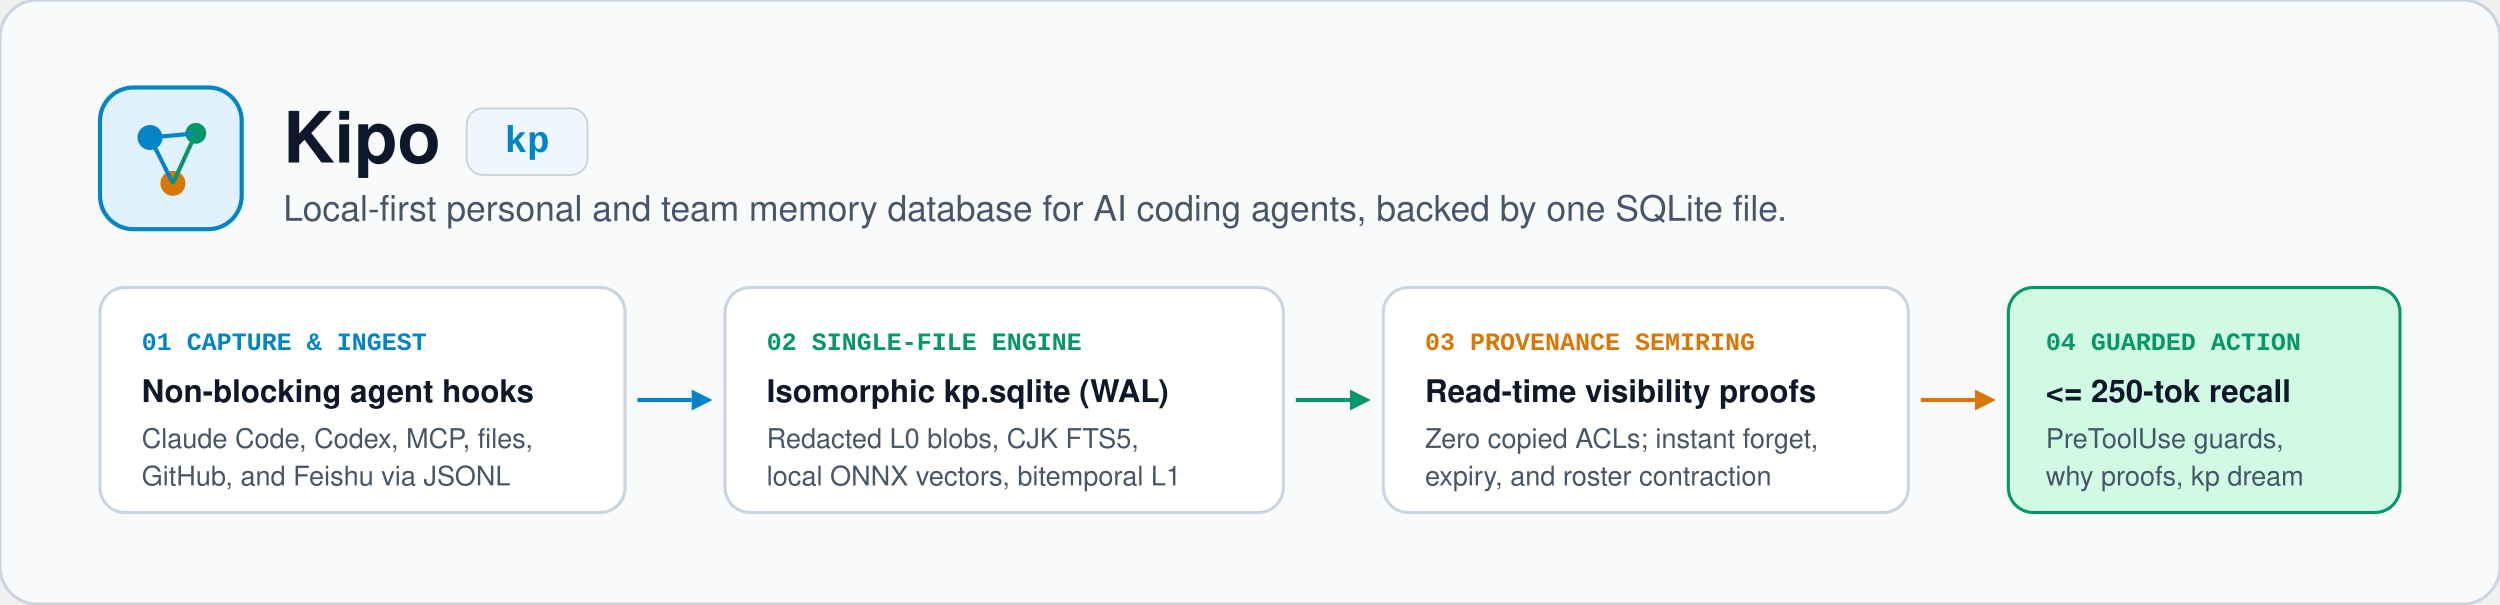
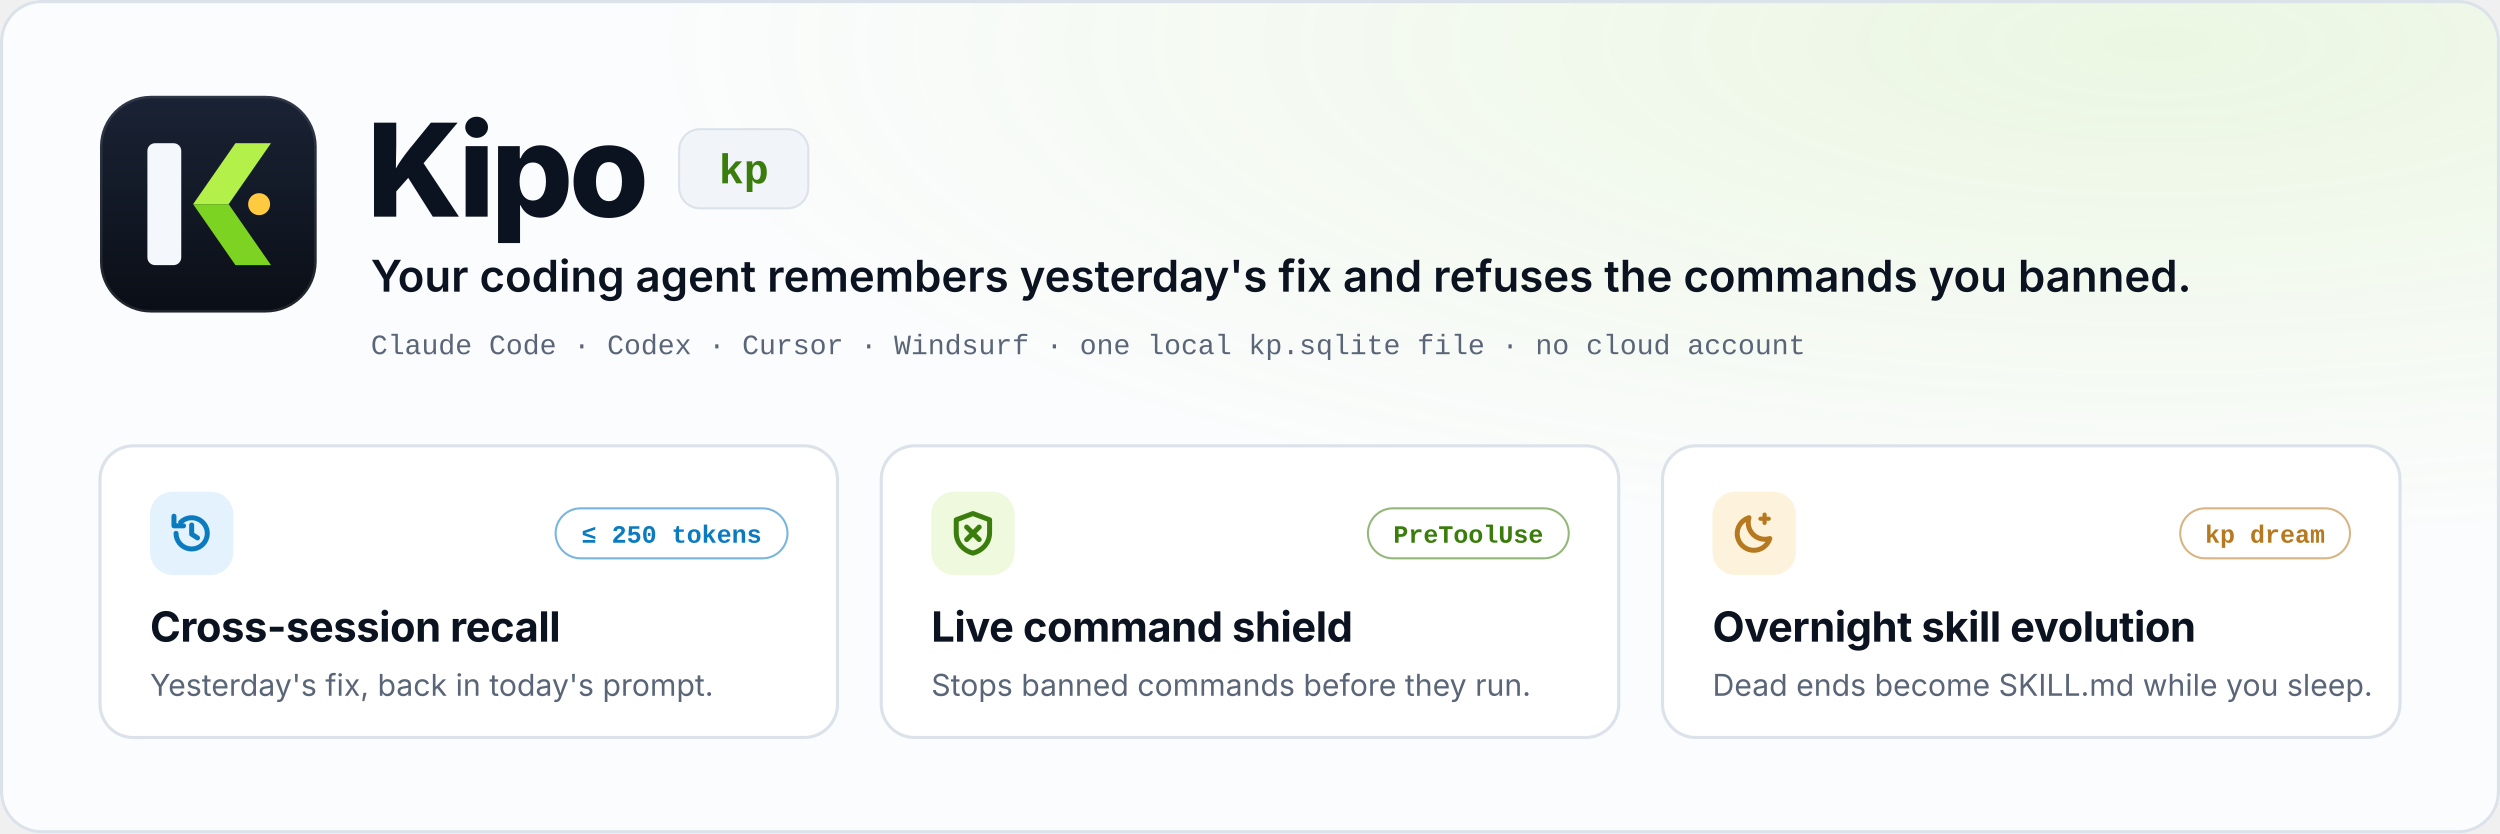
- <svg xmlns="http://www.w3.org/2000/svg" viewBox="0 0 1200 290" width="100%">
+ <svg xmlns="http://www.w3.org/2000/svg" viewBox="0 0 1200 400" width="100%">
  <defs>
-     <style>
-       .sans { font-family: ui-sans-serif, -apple-system, BlinkMacSystemFont, "Segoe UI", Helvetica, Arial, sans-serif; }
-       .mono { font-family: ui-monospace, SFMono-Regular, "SF Mono", Menlo, Consolas, "Liberation Mono", monospace; }
-     </style>
+     <radialGradient id="hero-glow" cx="0.86" cy="0.05" r="0.6">
+       <stop offset="0" stop-color="#7DD321" stop-opacity="0.12" />
+       <stop offset="1" stop-color="#7DD321" stop-opacity="0" />
+     </radialGradient>
  </defs>
-   <rect width="1200" height="290" rx="18" fill="#F8FAFC" stroke="#CBD5E1" stroke-width="1.5" />
-   <g transform="translate(48, 42)">
-     <rect width="68" height="68" rx="16" fill="#E0F2FE" stroke="#0284C7" stroke-width="2" />
-     <circle cx="24" cy="24" r="6" fill="#0284C7" />
-     <circle cx="46" cy="22" r="5" fill="#059669" />
-     <circle cx="35" cy="46" r="6" fill="#D97706" />
-     <line x1="24" y1="24" x2="46" y2="22" stroke="#0284C7" stroke-width="2" />
-     <line x1="24" y1="24" x2="35" y2="46" stroke="#0284C7" stroke-width="2" />
-     <line x1="46" y1="22" x2="35" y2="46" stroke="#059669" stroke-width="2" />
-     <text x="88" y="36" class="sans" font-size="34" font-weight="800" fill="#0F172A">Kipo</text>
-     <rect x="176" y="10" width="58" height="32" rx="8" fill="#EFF6FF" stroke="#CBD5E1" stroke-width="1" />
-     <text x="205" y="31" text-anchor="middle" class="mono" font-size="18" font-weight="700" fill="#0284C7">kp</text>
-     <text x="88" y="64" class="sans" font-size="17" font-weight="500" fill="#475569">
-       Local-first personal and team memory database for AI coding agents, backed by one SQLite file.
-     </text>
+   <style>
+     .sans { font-family: ui-sans-serif, -apple-system, BlinkMacSystemFont, "Segoe UI", "Inter", Helvetica, Arial, sans-serif; }
+     .mono { font-family: ui-monospace, SFMono-Regular, "SF Mono", "JetBrains Mono", Menlo, Consolas, "Liberation Mono", monospace; }
+   </style>
+   <rect width="1200" height="400" rx="20" fill="#FBFCFD" />
+   <rect width="1200" height="400" rx="20" fill="url(#hero-glow)" />
+   <rect x="0.75" y="0.75" width="1198.5" height="398.5" rx="19.25" fill="none" stroke="#DCE2EA" stroke-width="1.5" />
+   <g transform="translate(48 46) scale(0.40625)">
+     <defs>
+       <linearGradient id="tile-hero" x1="0" y1="0" x2="0" y2="1">
+         <stop offset="0" stop-color="#1A2335" />
+         <stop offset="1" stop-color="#0A0E16" />
+       </linearGradient>
+     </defs>
+     <rect width="256" height="256" rx="60" fill="url(#tile-hero)" />
+     <rect x="1.5" y="1.5" width="253" height="253" rx="58.5" fill="none" stroke="#FFFFFF" stroke-opacity="0.09" stroke-width="3" />
+     <rect x="56" y="56" width="40" height="144" rx="9" fill="#F4F7FB" />
+     <path d="M110 128 L160 56 L202 56 L152 128 Z" fill="#B4F04A" />
+     <path d="M110 128 L152 128 L202 200 L160 200 Z" fill="#7DD321" />
+     <circle cx="188" cy="128" r="13" fill="#FFC940" />
  </g>
-   <g transform="translate(48, 138)">
-     <rect x="0" y="0" width="252" height="108" rx="12" fill="#FFFFFF" stroke="#CBD5E1" stroke-width="1.5" />
-     <text x="20" y="30" class="mono" font-size="12" font-weight="700" fill="#0284C7">01  CAPTURE &amp; INGEST</text>
-     <text x="20" y="55" class="sans" font-size="15" font-weight="700" fill="#0F172A">Non-blocking agent hooks</text>
-     <text x="20" y="77" class="sans" font-size="13" fill="#475569">Claude Code, Codex, MCP, files,</text>
-     <text x="20" y="95" class="sans" font-size="13" fill="#475569">GitHub, and Feishu via JSONL</text>
-     <path d="M 258 54 L 284 54" stroke="#0284C7" stroke-width="2" fill="none" />
-     <polygon points="284,49 294,54 284,59" fill="#0284C7" />
-     <rect x="300" y="0" width="268" height="108" rx="12" fill="#FFFFFF" stroke="#CBD5E1" stroke-width="1.5" />
-     <text x="320" y="30" class="mono" font-size="12" font-weight="700" fill="#059669">02  SINGLE-FILE ENGINE</text>
-     <text x="320" y="55" class="sans" font-size="15" font-weight="700" fill="#0F172A">Isomorphic kp.sqlite (WAL)</text>
-     <text x="320" y="77" class="sans" font-size="13" fill="#475569">Redacted L0 blobs, CJK FTS5,</text>
-     <text x="320" y="95" class="sans" font-size="13" fill="#475569">local ONNX vectors, bitemporal L1</text>
-     <path d="M 574 54 L 600 54" stroke="#059669" stroke-width="2" fill="none" />
-     <polygon points="600,49 610,54 600,59" fill="#059669" />
-     <rect x="616" y="0" width="252" height="108" rx="12" fill="#FFFFFF" stroke="#CBD5E1" stroke-width="1.5" />
-     <text x="636" y="30" class="mono" font-size="12" font-weight="700" fill="#D97706">03  PROVENANCE SEMIRING</text>
-     <text x="636" y="55" class="sans" font-size="15" font-weight="700" fill="#0F172A">Read-time visibility proofs</text>
-     <text x="636" y="77" class="sans" font-size="13" fill="#475569">Zero copied ACLs; instant forget,</text>
-     <text x="636" y="95" class="sans" font-size="13" fill="#475569">expiry, and roster contraction</text>
-     <path d="M 874 54 L 900 54" stroke="#D97706" stroke-width="2" fill="none" />
-     <polygon points="900,49 910,54 900,59" fill="#D97706" />
-     <rect x="916" y="0" width="188" height="108" rx="12" fill="#D1FAE5" stroke="#059669" stroke-width="1.5" />
-     <text x="934" y="30" class="mono" font-size="12" font-weight="700" fill="#059669">04  GUARDED ACTION</text>
-     <text x="934" y="55" class="sans" font-size="15" font-weight="700" fill="#0F172A">&lt;= 250-tok recall</text>
-     <text x="934" y="77" class="sans" font-size="13" fill="#475569">PreToolUse guards,</text>
-     <text x="934" y="95" class="sans" font-size="13" fill="#475569">why proofs, kp dream</text>
+   <text x="176" y="104" class="sans" font-size="62" font-weight="800" letter-spacing="-2" fill="#0B1220">Kipo</text>
+   <rect x="326" y="62" width="62" height="38" rx="10" fill="#F1F4F8" stroke="#DCE2EA" />
+   <text x="357" y="88" text-anchor="middle" class="mono" font-size="20" font-weight="800" fill="#3B7D0C">kp</text>
+   <text x="178" y="140" class="sans" font-size="21" font-weight="600" fill="#0B1220">Your coding agent remembers yesterday's fix and refuses the commands you banned.</text>
+   <text x="178" y="170" class="mono" font-size="13.5" fill="#5A6678">Claude Code · Codex · Cursor · Windsurf  ·  one local kp.sqlite file  ·  no cloud account</text>
+   <g transform="translate(48 214)">
+     <rect width="354" height="140" rx="16" fill="#FFFFFF" stroke="#DCE2EA" stroke-width="1.5" />
+     <rect x="24" y="22" width="40" height="40" rx="11" fill="#E3F2FC" />
+     <g transform="translate(32 30) scale(1)">
+       <path d="M4.5 12a7.5 7.5 0 1 0 2.2-5.3" fill="none" stroke="#0B7BC0" stroke-width="2.4" stroke-linecap="round" />
+       <path d="M3.5 3.8v4.6h4.6" fill="none" stroke="#0B7BC0" stroke-width="2.4" stroke-linecap="round" stroke-linejoin="round" />
+       <path d="M12 8v4.4l2.8 1.8" fill="none" stroke="#0B7BC0" stroke-width="2.4" stroke-linecap="round" stroke-linejoin="round" />
+     </g>
+     <rect x="218.7" y="30" width="111.3" height="24" rx="12" fill="none" stroke="#0B7BC0" stroke-opacity="0.55" />
+     <text x="274.4" y="46.5" text-anchor="middle" class="mono" font-size="12" font-weight="700" fill="#0B7BC0">≤ 250 tokens</text>
+     <text x="24" y="94" class="sans" font-size="20" font-weight="750" fill="#0B1220" letter-spacing="-0.2">Cross-session recall</text>
+     <text x="24" y="120" class="sans" font-size="14.5" fill="#5A6678">Yesterday's fix, back in today's prompt.</text>
+   </g>
+   <g transform="translate(423 214)">
+     <rect width="354" height="140" rx="16" fill="#FFFFFF" stroke="#DCE2EA" stroke-width="1.5" />
+     <rect x="24" y="22" width="40" height="40" rx="11" fill="#EEF9DD" />
+     <g transform="translate(32 30) scale(1)">
+       <path d="M12 2.5l8 3v6.2c0 4.9-3.4 8.6-8 9.8-4.6-1.2-8-4.9-8-9.8V5.5z" fill="none" stroke="#3B7D0C" stroke-width="2.4" stroke-linejoin="round" />
+       <path d="M9 9l6 6M15 9l-6 6" stroke="#3B7D0C" stroke-width="2.4" stroke-linecap="round" />
+     </g>
+     <rect x="233.6" y="30" width="96.4" height="24" rx="12" fill="none" stroke="#3B7D0C" stroke-opacity="0.55" />
+     <text x="281.8" y="46.5" text-anchor="middle" class="mono" font-size="12" font-weight="700" fill="#3B7D0C">PreToolUse</text>
+     <text x="24" y="94" class="sans" font-size="20" font-weight="750" fill="#0B1220" letter-spacing="-0.2">Live command shield</text>
+     <text x="24" y="120" class="sans" font-size="14.5" fill="#5A6678">Stops banned commands before they run.</text>
+   </g>
+   <g transform="translate(798 214)">
+     <rect width="354" height="140" rx="16" fill="#FFFFFF" stroke="#DCE2EA" stroke-width="1.5" />
+     <rect x="24" y="22" width="40" height="40" rx="11" fill="#FDF3DC" />
+     <g transform="translate(32 30) scale(1)">
+       <path d="M19.5 14.5A8 8 0 0 1 9.5 4.5a8 8 0 1 0 10 10z" fill="none" stroke="#B7791F" stroke-width="2.4" stroke-linejoin="round" />
+       <path d="M17 3v4M15 5h4" stroke="#B7791F" stroke-width="2" stroke-linecap="round" />
+     </g>
+     <rect x="248.5" y="30" width="81.5" height="24" rx="12" fill="none" stroke="#B7791F" stroke-opacity="0.55" />
+     <text x="289.2" y="46.5" text-anchor="middle" class="mono" font-size="12" font-weight="700" fill="#B7791F">kp dream</text>
+     <text x="24" y="94" class="sans" font-size="20" font-weight="750" fill="#0B1220" letter-spacing="-0.2">Overnight skill evolution</text>
+     <text x="24" y="120" class="sans" font-size="14.5" fill="#5A6678">Dead ends become SKILL.md while you sleep.</text>
  </g>
</svg>
